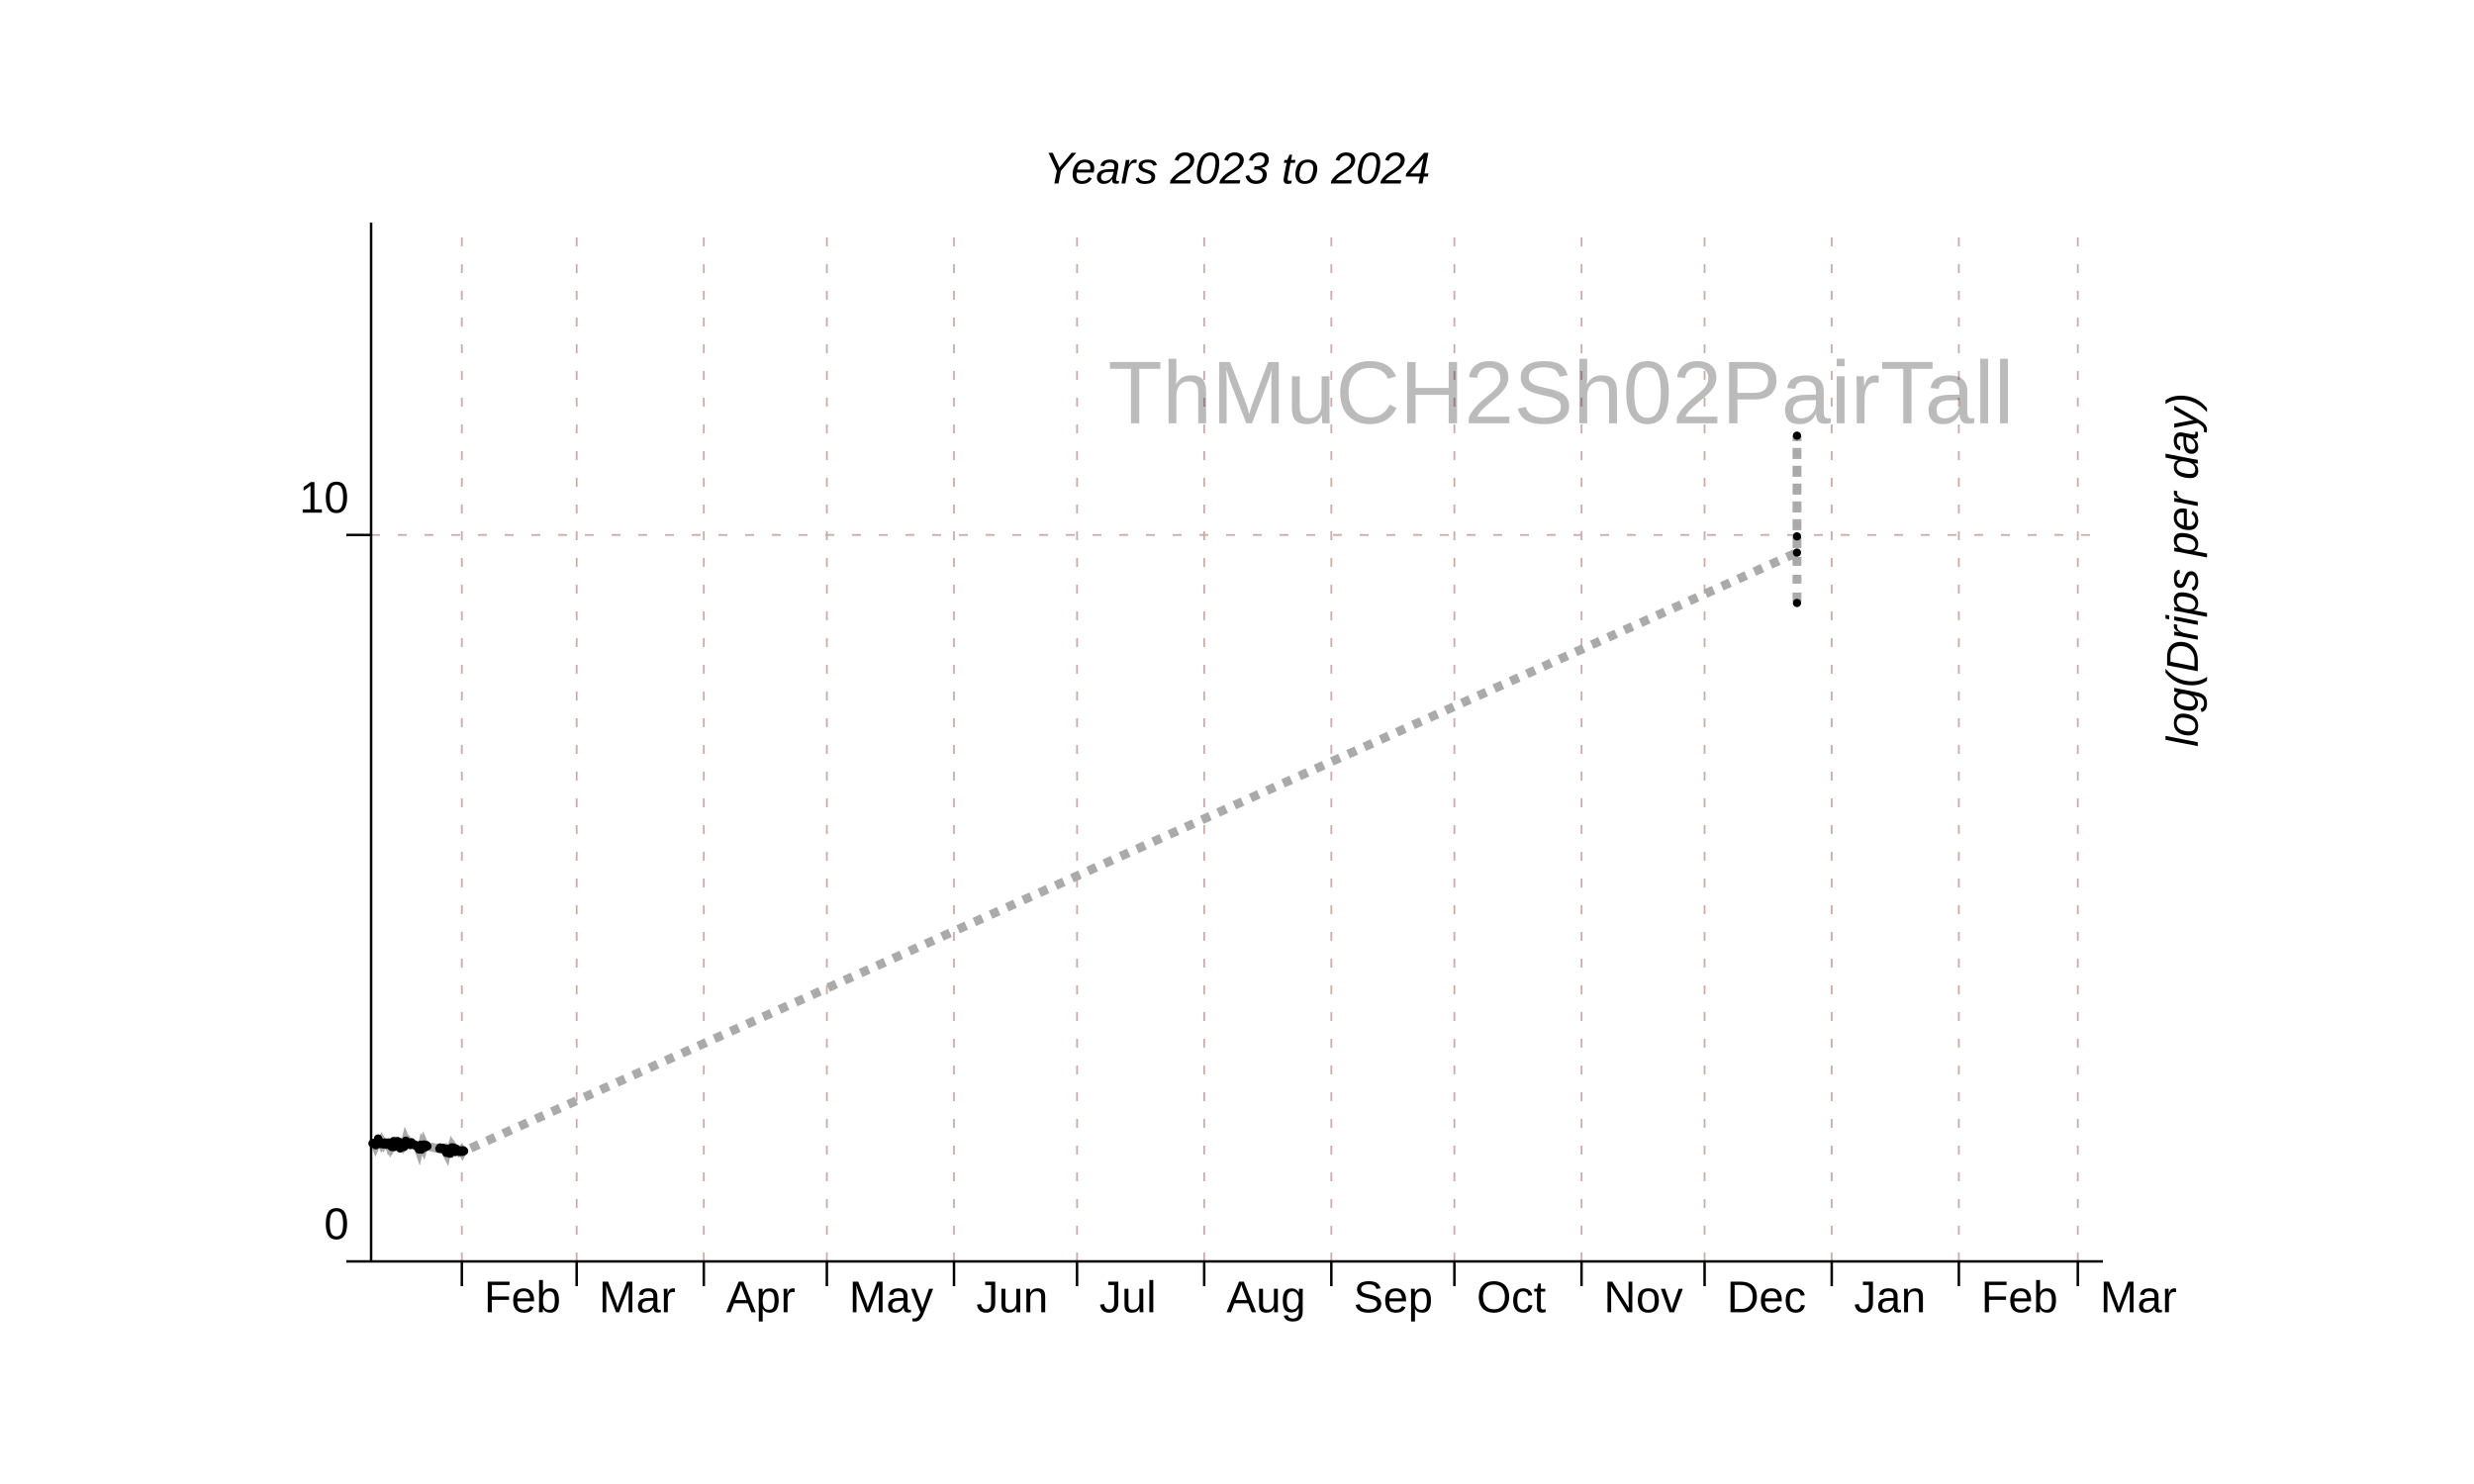
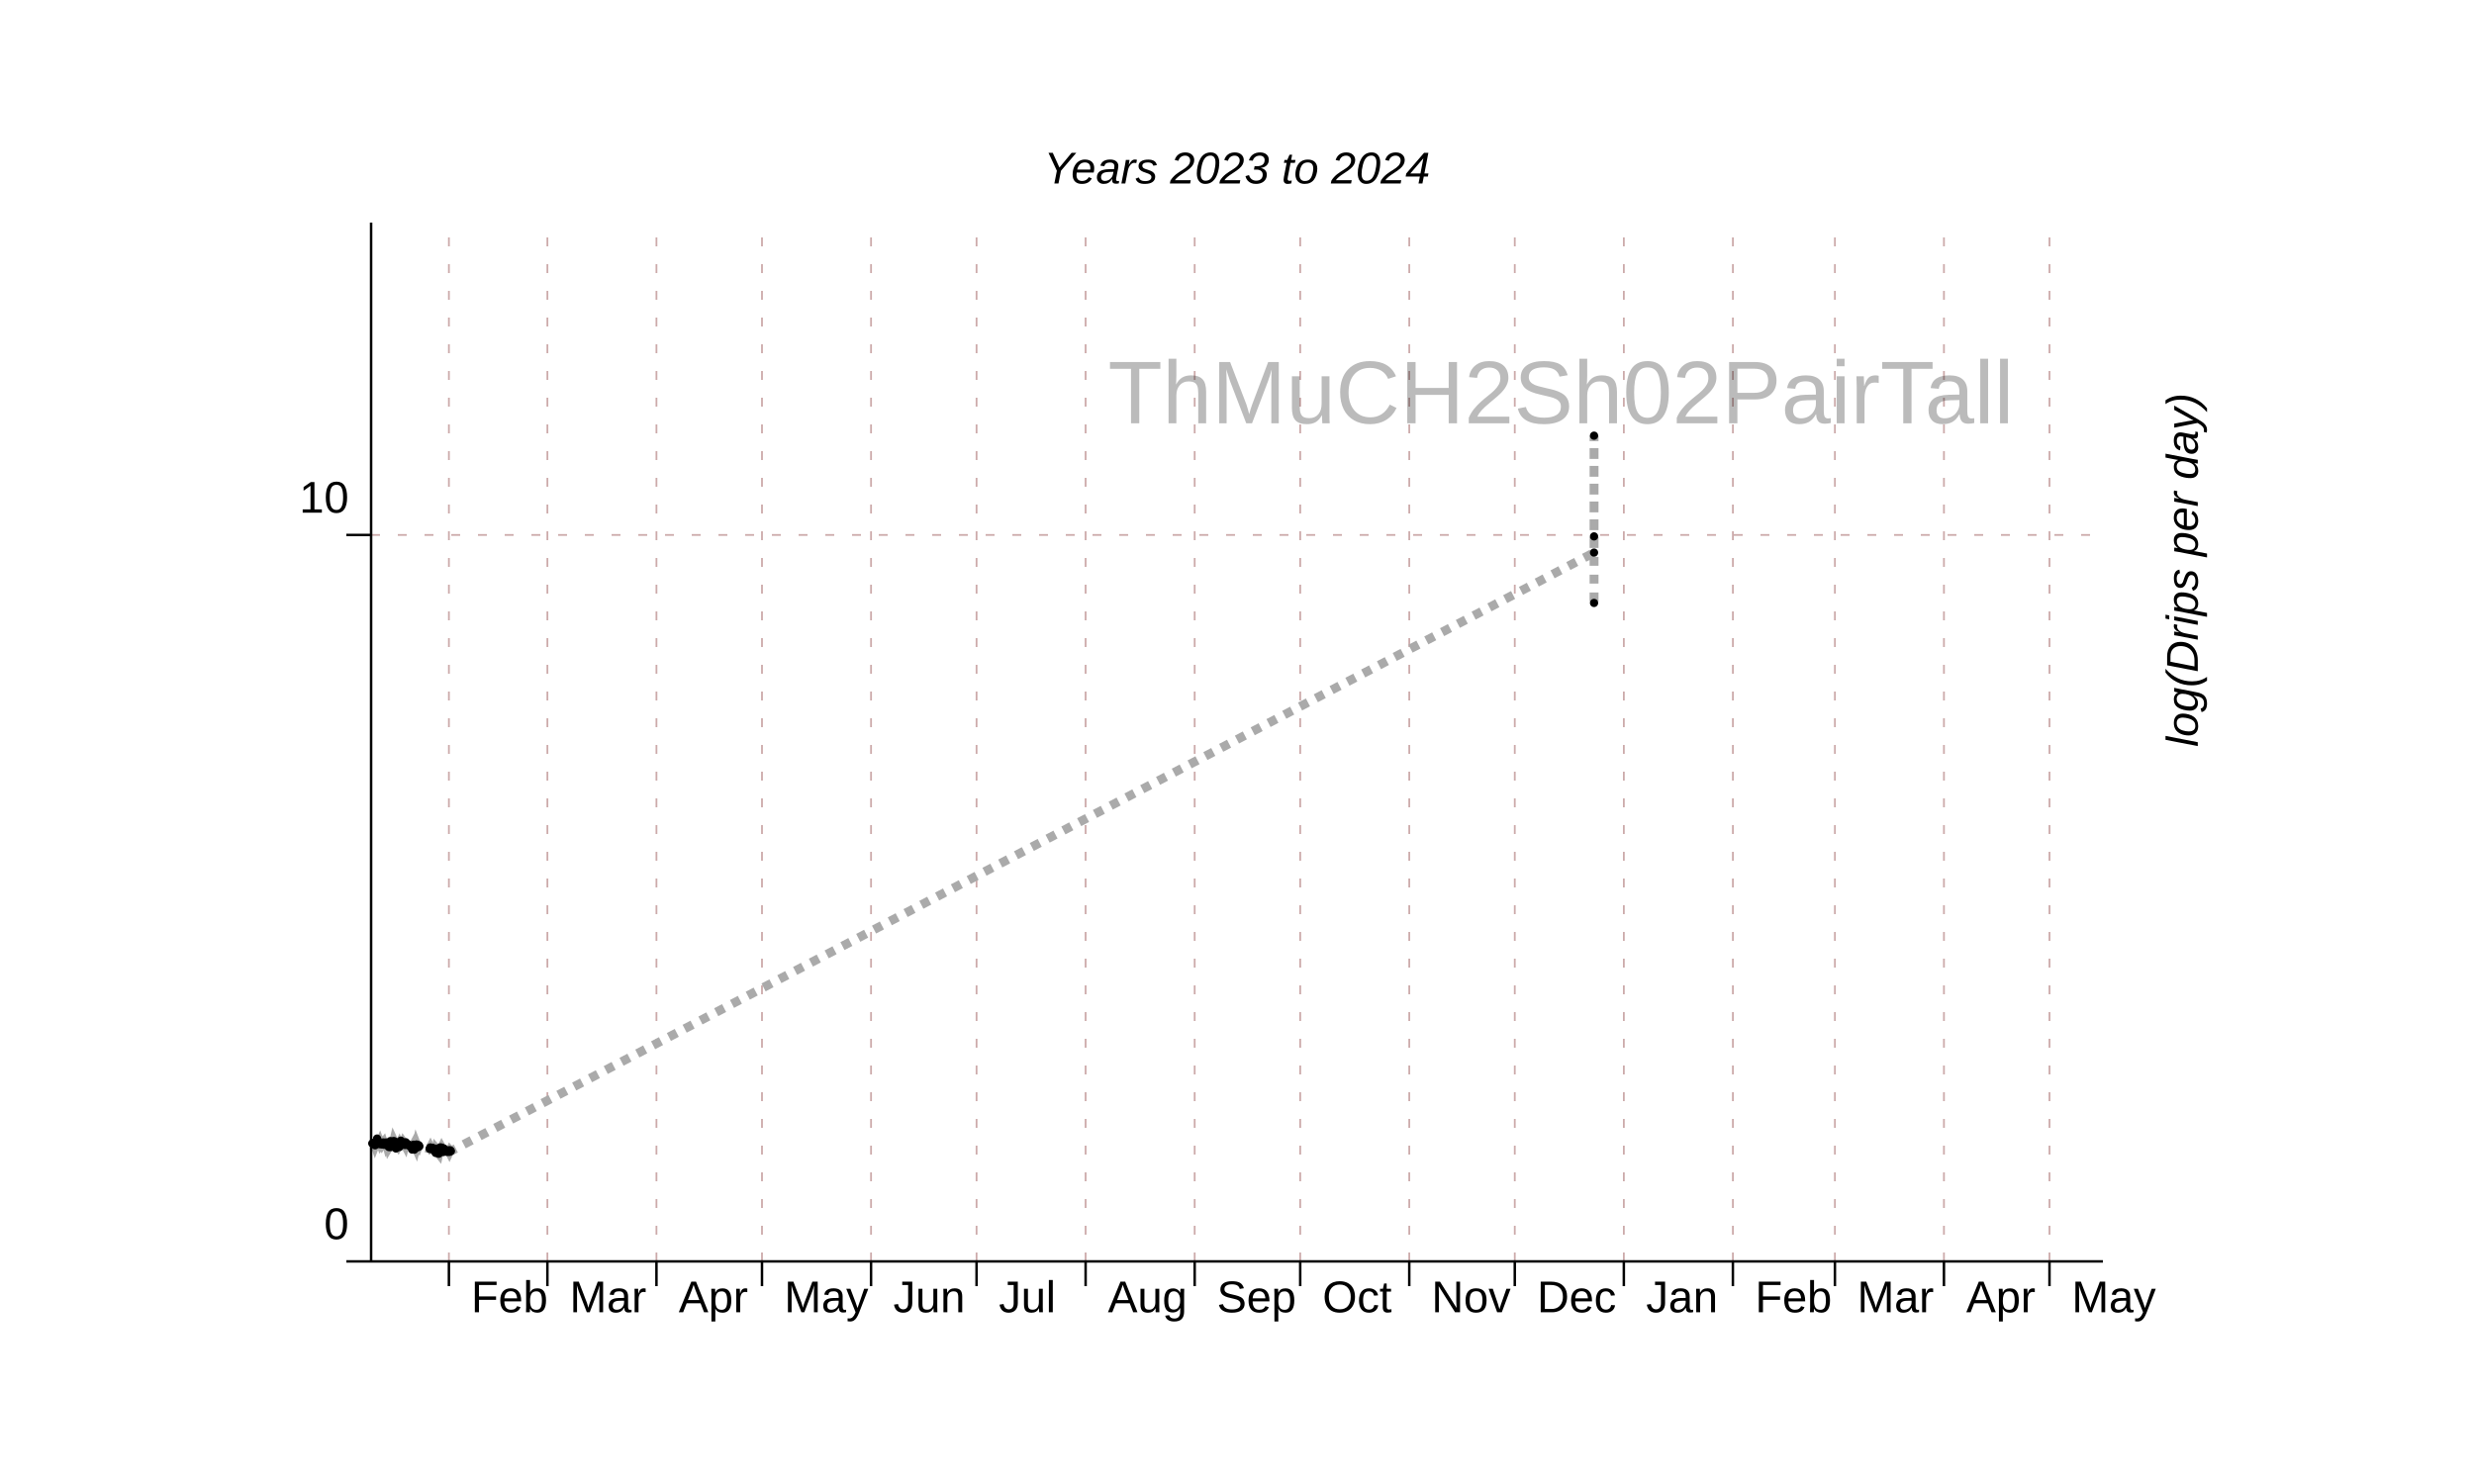
<svg xmlns="http://www.w3.org/2000/svg" version="1.1" viewBox="0 0 1000 600">
  <g>
    <g stroke-dasharray="3.6 7.2" stroke-width="0.72" stroke="#caa">
-       <line x1="839.86" x2="839.86" y1="510.00" y2="90.00" />
-       <line x1="791.78" x2="791.78" y1="510.00" y2="90.00" />
-       <line x1="740.39" x2="740.39" y1="510.00" y2="90.00" />
-       <line x1="689.00" x2="689.00" y1="510.00" y2="90.00" />
-       <line x1="639.26" x2="639.26" y1="510.00" y2="90.00" />
-       <line x1="587.87" x2="587.87" y1="510.00" y2="90.00" />
-       <line x1="538.13" x2="538.13" y1="510.00" y2="90.00" />
-       <line x1="486.74" x2="486.74" y1="510.00" y2="90.00" />
-       <line x1="435.35" x2="435.35" y1="510.00" y2="90.00" />
-       <line x1="385.61" x2="385.61" y1="510.00" y2="90.00" />
-       <line x1="334.22" x2="334.22" y1="510.00" y2="90.00" />
-       <line x1="284.48" x2="284.48" y1="510.00" y2="90.00" />
-       <line x1="233.09" x2="233.09" y1="510.00" y2="90.00" />
-       <line x1="186.67" x2="186.67" y1="510.00" y2="90.00" />
+       <line x1="828.41" x2="828.41" y1="510.00" y2="90.00" />
+       <line x1="785.75" x2="785.75" y1="510.00" y2="90.00" />
+       <line x1="741.68" x2="741.68" y1="510.00" y2="90.00" />
+       <line x1="700.44" x2="700.44" y1="510.00" y2="90.00" />
+       <line x1="656.36" x2="656.36" y1="510.00" y2="90.00" />
+       <line x1="612.28" x2="612.28" y1="510.00" y2="90.00" />
+       <line x1="569.63" x2="569.63" y1="510.00" y2="90.00" />
+       <line x1="525.55" x2="525.55" y1="510.00" y2="90.00" />
+       <line x1="482.89" x2="482.89" y1="510.00" y2="90.00" />
+       <line x1="438.81" x2="438.81" y1="510.00" y2="90.00" />
+       <line x1="394.73" x2="394.73" y1="510.00" y2="90.00" />
+       <line x1="352.08" x2="352.08" y1="510.00" y2="90.00" />
+       <line x1="308.00" x2="308.00" y1="510.00" y2="90.00" />
+       <line x1="265.34" x2="265.34" y1="510.00" y2="90.00" />
+       <line x1="221.26" x2="221.26" y1="510.00" y2="90.00" />
+       <line x1="181.45" x2="181.45" y1="510.00" y2="90.00" />
      <line x1="150.00" x2="850.00" y1="510.00" y2="510.00" />
      <line x1="150.00" x2="850.00" y1="216.29" y2="216.29" />
    </g>
    <g>
      <text dominant-baseline="hanging" dx="-36.0" dy="18.0" fill="#0004" font-family="Arial, sans-serif" font-size="36" stroke="none" text-anchor="end" x="850.00" y="128.18">ThMuCH2Sh02PairTall</text>
    </g>
    <g>
      <text dominant-baseline="text-bottom" dy="-12.0" fill="black" font-family="Arial, sans-serif" font-size="18.0" font-style="italic" stroke="none" text-anchor="middle" x="500.00" y="90.00">Years 2023 to 2024</text>
    </g>
    <g>
      <text dominant-baseline="central" dx="12.0" dy="12.0" fill="black" font-family="Arial, sans-serif" font-size="18.0" font-style="italic" stroke="none" text-anchor="middle" text-orientation="sideways" writing-mode="vertical-lr" x="850.00" y="300.00">log(Drips per day)</text>
    </g>
-     <polyline fill="none" points="150.56,462.29 150.89,462.30 151.21,462.21 151.54,462.19 151.87,463.05 152.20,462.32 152.52,461.48 152.83,460.33 153.15,462.01 153.48,462.48 153.81,462.45 154.13,461.81 154.46,462.56 154.78,462.14 155.11,462.68 155.44,462.24 155.76,461.90 156.09,462.83 156.42,462.08 156.75,462.40 157.07,461.91 157.40,462.99 157.73,462.47 158.06,462.35 158.40,463.77 158.74,463.28 159.06,461.36 159.40,463.75 159.73,462.87 160.06,462.21 160.39,462.50 160.70,461.33 161.03,461.94 161.35,461.64 161.70,464.34 162.03,463.23 162.37,463.03 162.71,463.44 163.04,462.87 163.38,463.75 163.71,462.50 164.03,461.19 164.35,461.95 164.68,462.64 165.01,462.71 165.34,461.97 165.66,462.37 166.00,462.93 166.32,461.83 166.65,462.57 166.98,462.84 167.31,462.61 167.65,462.93 167.98,462.99 168.32,463.40 168.66,463.39 169.00,463.72 169.36,464.79 169.70,463.37 170.03,462.82 170.38,464.80 170.72,463.26 171.07,463.95 171.40,462.73 171.74,463.51 172.08,463.83 172.42,462.99 172.76,463.46 177.59,464.50 177.93,463.92 178.29,464.54 178.64,464.40 178.98,464.05 179.34,464.71 179.69,464.52 180.06,465.43 180.43,466.15 180.78,464.40 181.13,464.74 181.51,466.07 181.88,466.47 182.24,465.00 182.59,463.90 182.94,464.61 183.28,463.98 183.64,464.52 184.01,465.78 184.36,464.36 184.71,465.02 185.07,465.03 185.43,465.20 185.80,465.72 186.16,465.52 186.52,465.11 186.89,465.73 187.25,465.07 187.61,465.41 726.35,223.42 726.35,216.87 726.35,176.15 726.35,243.78" stroke-dasharray="3.6 3.6" stroke-width="3.6" stroke="#aaa" />
+     <polyline fill="none" points="150.48,462.29 150.76,462.30 151.04,462.21 151.32,462.19 151.61,463.05 151.89,462.32 152.16,461.48 152.42,460.33 152.70,462.01 152.98,462.48 153.26,462.45 153.54,461.81 153.82,462.56 154.10,462.14 154.39,462.68 154.66,462.24 154.94,461.90 155.23,462.83 155.50,462.08 155.79,462.40 156.06,461.91 156.35,462.99 156.63,462.47 156.91,462.35 157.21,463.77 157.50,463.28 157.77,461.36 158.06,463.75 158.35,462.87 158.63,462.21 158.91,462.50 159.18,461.33 159.46,461.94 159.73,461.64 160.03,464.34 160.32,463.23 160.61,463.03 160.90,463.44 161.19,462.87 161.48,463.75 161.76,462.50 162.03,461.19 162.31,461.95 162.59,462.64 162.88,462.71 163.15,461.97 163.43,462.37 163.72,462.93 164.00,461.83 164.28,462.57 164.56,462.84 164.85,462.61 165.13,462.93 165.42,462.99 165.71,463.40 166.00,463.39 166.30,463.72 166.60,464.79 166.89,463.37 167.18,462.82 167.48,464.80 167.77,463.26 168.07,463.95 168.35,462.73 168.65,463.51 168.94,463.83 169.23,462.99 169.52,463.46 173.66,464.50 173.96,463.92 174.26,464.54 174.56,464.40 174.86,464.05 175.16,464.71 175.47,464.52 175.78,465.43 176.10,466.15 176.40,464.40 176.70,464.74 177.02,466.07 177.34,466.47 177.65,465.00 177.95,463.90 178.25,464.61 178.55,463.98 178.85,464.52 179.17,465.78 179.47,464.36 179.77,465.02 180.08,465.03 180.39,465.20 180.71,465.72 181.02,465.52 181.33,465.11 181.64,465.73 181.95,465.07 182.26,465.41 644.32,223.42 644.32,216.87 644.32,176.15 644.32,243.78" stroke-dasharray="3.6 3.6" stroke-width="3.6" stroke="#aaa" />
    <g>
-       <circle cx="150.56" cy="462.29" r="1.667" />
-       <circle cx="150.89" cy="462.30" r="1.667" />
-       <circle cx="151.21" cy="462.21" r="1.667" />
-       <circle cx="151.54" cy="462.19" r="1.667" />
-       <circle cx="151.87" cy="463.05" r="1.667" />
-       <circle cx="152.20" cy="462.32" r="1.667" />
-       <circle cx="152.52" cy="461.48" r="1.667" />
-       <circle cx="152.83" cy="460.33" r="1.667" />
-       <circle cx="153.15" cy="462.01" r="1.667" />
-       <circle cx="153.48" cy="462.48" r="1.667" />
-       <circle cx="153.81" cy="462.45" r="1.667" />
-       <circle cx="154.13" cy="461.81" r="1.667" />
-       <circle cx="154.46" cy="462.56" r="1.667" />
-       <circle cx="154.78" cy="462.14" r="1.667" />
-       <circle cx="155.11" cy="462.68" r="1.667" />
-       <circle cx="155.44" cy="462.24" r="1.667" />
-       <circle cx="155.76" cy="461.90" r="1.667" />
-       <circle cx="156.09" cy="462.83" r="1.667" />
-       <circle cx="156.42" cy="462.08" r="1.667" />
-       <circle cx="156.75" cy="462.40" r="1.667" />
-       <circle cx="157.07" cy="461.91" r="1.667" />
-       <circle cx="157.40" cy="462.99" r="1.667" />
-       <circle cx="157.73" cy="462.47" r="1.667" />
-       <circle cx="158.06" cy="462.35" r="1.667" />
-       <circle cx="158.40" cy="463.77" r="1.667" />
-       <circle cx="158.74" cy="463.28" r="1.667" />
-       <circle cx="159.06" cy="461.36" r="1.667" />
-       <circle cx="159.40" cy="463.75" r="1.667" />
-       <circle cx="159.73" cy="462.87" r="1.667" />
-       <circle cx="160.06" cy="462.21" r="1.667" />
-       <circle cx="160.39" cy="462.50" r="1.667" />
-       <circle cx="160.70" cy="461.33" r="1.667" />
-       <circle cx="161.03" cy="461.94" r="1.667" />
-       <circle cx="161.35" cy="461.64" r="1.667" />
-       <circle cx="161.70" cy="464.34" r="1.667" />
-       <circle cx="162.03" cy="463.23" r="1.667" />
-       <circle cx="162.37" cy="463.03" r="1.667" />
-       <circle cx="162.71" cy="463.44" r="1.667" />
-       <circle cx="163.04" cy="462.87" r="1.667" />
-       <circle cx="163.38" cy="463.75" r="1.667" />
-       <circle cx="163.71" cy="462.50" r="1.667" />
-       <circle cx="164.03" cy="461.19" r="1.667" />
-       <circle cx="164.35" cy="461.95" r="1.667" />
-       <circle cx="164.68" cy="462.64" r="1.667" />
-       <circle cx="165.01" cy="462.71" r="1.667" />
-       <circle cx="165.34" cy="461.97" r="1.667" />
-       <circle cx="165.66" cy="462.37" r="1.667" />
-       <circle cx="166.00" cy="462.93" r="1.667" />
-       <circle cx="166.32" cy="461.83" r="1.667" />
-       <circle cx="166.65" cy="462.57" r="1.667" />
-       <circle cx="166.98" cy="462.84" r="1.667" />
-       <circle cx="167.31" cy="462.61" r="1.667" />
-       <circle cx="167.65" cy="462.93" r="1.667" />
-       <circle cx="167.98" cy="462.99" r="1.667" />
-       <circle cx="168.32" cy="463.40" r="1.667" />
-       <circle cx="168.66" cy="463.39" r="1.667" />
-       <circle cx="169.00" cy="463.72" r="1.667" />
-       <circle cx="169.36" cy="464.79" r="1.667" />
-       <circle cx="169.70" cy="463.37" r="1.667" />
-       <circle cx="170.03" cy="462.82" r="1.667" />
-       <circle cx="170.38" cy="464.80" r="1.667" />
-       <circle cx="170.72" cy="463.26" r="1.667" />
-       <circle cx="171.07" cy="463.95" r="1.667" />
-       <circle cx="171.40" cy="462.73" r="1.667" />
-       <circle cx="171.74" cy="463.51" r="1.667" />
-       <circle cx="172.08" cy="463.83" r="1.667" />
-       <circle cx="172.42" cy="462.99" r="1.667" />
-       <circle cx="172.76" cy="463.46" r="1.667" />
-       <circle cx="177.59" cy="464.50" r="1.667" />
-       <circle cx="177.93" cy="463.92" r="1.667" />
-       <circle cx="178.29" cy="464.54" r="1.667" />
-       <circle cx="178.64" cy="464.40" r="1.667" />
-       <circle cx="178.98" cy="464.05" r="1.667" />
-       <circle cx="179.34" cy="464.71" r="1.667" />
-       <circle cx="179.69" cy="464.52" r="1.667" />
-       <circle cx="180.06" cy="465.43" r="1.667" />
-       <circle cx="180.43" cy="466.15" r="1.667" />
-       <circle cx="180.78" cy="464.40" r="1.667" />
-       <circle cx="181.13" cy="464.74" r="1.667" />
-       <circle cx="181.51" cy="466.07" r="1.667" />
-       <circle cx="181.88" cy="466.47" r="1.667" />
-       <circle cx="182.24" cy="465.00" r="1.667" />
-       <circle cx="182.59" cy="463.90" r="1.667" />
-       <circle cx="182.94" cy="464.61" r="1.667" />
-       <circle cx="183.28" cy="463.98" r="1.667" />
-       <circle cx="183.64" cy="464.52" r="1.667" />
-       <circle cx="184.01" cy="465.78" r="1.667" />
-       <circle cx="184.36" cy="464.36" r="1.667" />
-       <circle cx="184.71" cy="465.02" r="1.667" />
-       <circle cx="185.07" cy="465.03" r="1.667" />
-       <circle cx="185.43" cy="465.20" r="1.667" />
-       <circle cx="185.80" cy="465.72" r="1.667" />
-       <circle cx="186.16" cy="465.52" r="1.667" />
-       <circle cx="186.52" cy="465.11" r="1.667" />
-       <circle cx="186.89" cy="465.73" r="1.667" />
-       <circle cx="187.25" cy="465.07" r="1.667" />
-       <circle cx="187.61" cy="465.41" r="1.667" />
-       <circle cx="726.35" cy="223.42" r="1.667" />
-       <circle cx="726.35" cy="216.87" r="1.667" />
-       <circle cx="726.35" cy="176.15" r="1.667" />
-       <circle cx="726.35" cy="243.78" r="1.667" />
+       <circle cx="150.48" cy="462.29" r="1.667" />
+       <circle cx="150.76" cy="462.30" r="1.667" />
+       <circle cx="151.04" cy="462.21" r="1.667" />
+       <circle cx="151.32" cy="462.19" r="1.667" />
+       <circle cx="151.61" cy="463.05" r="1.667" />
+       <circle cx="151.89" cy="462.32" r="1.667" />
+       <circle cx="152.16" cy="461.48" r="1.667" />
+       <circle cx="152.42" cy="460.33" r="1.667" />
+       <circle cx="152.70" cy="462.01" r="1.667" />
+       <circle cx="152.98" cy="462.48" r="1.667" />
+       <circle cx="153.26" cy="462.45" r="1.667" />
+       <circle cx="153.54" cy="461.81" r="1.667" />
+       <circle cx="153.82" cy="462.56" r="1.667" />
+       <circle cx="154.10" cy="462.14" r="1.667" />
+       <circle cx="154.39" cy="462.68" r="1.667" />
+       <circle cx="154.66" cy="462.24" r="1.667" />
+       <circle cx="154.94" cy="461.90" r="1.667" />
+       <circle cx="155.23" cy="462.83" r="1.667" />
+       <circle cx="155.50" cy="462.08" r="1.667" />
+       <circle cx="155.79" cy="462.40" r="1.667" />
+       <circle cx="156.06" cy="461.91" r="1.667" />
+       <circle cx="156.35" cy="462.99" r="1.667" />
+       <circle cx="156.63" cy="462.47" r="1.667" />
+       <circle cx="156.91" cy="462.35" r="1.667" />
+       <circle cx="157.21" cy="463.77" r="1.667" />
+       <circle cx="157.50" cy="463.28" r="1.667" />
+       <circle cx="157.77" cy="461.36" r="1.667" />
+       <circle cx="158.06" cy="463.75" r="1.667" />
+       <circle cx="158.35" cy="462.87" r="1.667" />
+       <circle cx="158.63" cy="462.21" r="1.667" />
+       <circle cx="158.91" cy="462.50" r="1.667" />
+       <circle cx="159.18" cy="461.33" r="1.667" />
+       <circle cx="159.46" cy="461.94" r="1.667" />
+       <circle cx="159.73" cy="461.64" r="1.667" />
+       <circle cx="160.03" cy="464.34" r="1.667" />
+       <circle cx="160.32" cy="463.23" r="1.667" />
+       <circle cx="160.61" cy="463.03" r="1.667" />
+       <circle cx="160.90" cy="463.44" r="1.667" />
+       <circle cx="161.19" cy="462.87" r="1.667" />
+       <circle cx="161.48" cy="463.75" r="1.667" />
+       <circle cx="161.76" cy="462.50" r="1.667" />
+       <circle cx="162.03" cy="461.19" r="1.667" />
+       <circle cx="162.31" cy="461.95" r="1.667" />
+       <circle cx="162.59" cy="462.64" r="1.667" />
+       <circle cx="162.88" cy="462.71" r="1.667" />
+       <circle cx="163.15" cy="461.97" r="1.667" />
+       <circle cx="163.43" cy="462.37" r="1.667" />
+       <circle cx="163.72" cy="462.93" r="1.667" />
+       <circle cx="164.00" cy="461.83" r="1.667" />
+       <circle cx="164.28" cy="462.57" r="1.667" />
+       <circle cx="164.56" cy="462.84" r="1.667" />
+       <circle cx="164.85" cy="462.61" r="1.667" />
+       <circle cx="165.13" cy="462.93" r="1.667" />
+       <circle cx="165.42" cy="462.99" r="1.667" />
+       <circle cx="165.71" cy="463.40" r="1.667" />
+       <circle cx="166.00" cy="463.39" r="1.667" />
+       <circle cx="166.30" cy="463.72" r="1.667" />
+       <circle cx="166.60" cy="464.79" r="1.667" />
+       <circle cx="166.89" cy="463.37" r="1.667" />
+       <circle cx="167.18" cy="462.82" r="1.667" />
+       <circle cx="167.48" cy="464.80" r="1.667" />
+       <circle cx="167.77" cy="463.26" r="1.667" />
+       <circle cx="168.07" cy="463.95" r="1.667" />
+       <circle cx="168.35" cy="462.73" r="1.667" />
+       <circle cx="168.65" cy="463.51" r="1.667" />
+       <circle cx="168.94" cy="463.83" r="1.667" />
+       <circle cx="169.23" cy="462.99" r="1.667" />
+       <circle cx="169.52" cy="463.46" r="1.667" />
+       <circle cx="173.66" cy="464.50" r="1.667" />
+       <circle cx="173.96" cy="463.92" r="1.667" />
+       <circle cx="174.26" cy="464.54" r="1.667" />
+       <circle cx="174.56" cy="464.40" r="1.667" />
+       <circle cx="174.86" cy="464.05" r="1.667" />
+       <circle cx="175.16" cy="464.71" r="1.667" />
+       <circle cx="175.47" cy="464.52" r="1.667" />
+       <circle cx="175.78" cy="465.43" r="1.667" />
+       <circle cx="176.10" cy="466.15" r="1.667" />
+       <circle cx="176.40" cy="464.40" r="1.667" />
+       <circle cx="176.70" cy="464.74" r="1.667" />
+       <circle cx="177.02" cy="466.07" r="1.667" />
+       <circle cx="177.34" cy="466.47" r="1.667" />
+       <circle cx="177.65" cy="465.00" r="1.667" />
+       <circle cx="177.95" cy="463.90" r="1.667" />
+       <circle cx="178.25" cy="464.61" r="1.667" />
+       <circle cx="178.55" cy="463.98" r="1.667" />
+       <circle cx="178.85" cy="464.52" r="1.667" />
+       <circle cx="179.17" cy="465.78" r="1.667" />
+       <circle cx="179.47" cy="464.36" r="1.667" />
+       <circle cx="179.77" cy="465.02" r="1.667" />
+       <circle cx="180.08" cy="465.03" r="1.667" />
+       <circle cx="180.39" cy="465.20" r="1.667" />
+       <circle cx="180.71" cy="465.72" r="1.667" />
+       <circle cx="181.02" cy="465.52" r="1.667" />
+       <circle cx="181.33" cy="465.11" r="1.667" />
+       <circle cx="181.64" cy="465.73" r="1.667" />
+       <circle cx="181.95" cy="465.07" r="1.667" />
+       <circle cx="182.26" cy="465.41" r="1.667" />
+       <circle cx="644.32" cy="223.42" r="1.667" />
+       <circle cx="644.32" cy="216.87" r="1.667" />
+       <circle cx="644.32" cy="176.15" r="1.667" />
+       <circle cx="644.32" cy="243.78" r="1.667" />
    </g>
    <g stroke="black">
-       <line x1="839.86" x2="839.86" y1="510.00" y2="520.00" />
-       <line x1="791.78" x2="791.78" y1="510.00" y2="520.00" />
-       <line x1="740.39" x2="740.39" y1="510.00" y2="520.00" />
-       <line x1="689.00" x2="689.00" y1="510.00" y2="520.00" />
-       <line x1="639.26" x2="639.26" y1="510.00" y2="520.00" />
-       <line x1="587.87" x2="587.87" y1="510.00" y2="520.00" />
-       <line x1="538.13" x2="538.13" y1="510.00" y2="520.00" />
-       <line x1="486.74" x2="486.74" y1="510.00" y2="520.00" />
-       <line x1="435.35" x2="435.35" y1="510.00" y2="520.00" />
-       <line x1="385.61" x2="385.61" y1="510.00" y2="520.00" />
-       <line x1="334.22" x2="334.22" y1="510.00" y2="520.00" />
-       <line x1="284.48" x2="284.48" y1="510.00" y2="520.00" />
-       <line x1="233.09" x2="233.09" y1="510.00" y2="520.00" />
-       <line x1="186.67" x2="186.67" y1="510.00" y2="520.00" />
+       <line x1="828.41" x2="828.41" y1="510.00" y2="520.00" />
+       <line x1="785.75" x2="785.75" y1="510.00" y2="520.00" />
+       <line x1="741.68" x2="741.68" y1="510.00" y2="520.00" />
+       <line x1="700.44" x2="700.44" y1="510.00" y2="520.00" />
+       <line x1="656.36" x2="656.36" y1="510.00" y2="520.00" />
+       <line x1="612.28" x2="612.28" y1="510.00" y2="520.00" />
+       <line x1="569.63" x2="569.63" y1="510.00" y2="520.00" />
+       <line x1="525.55" x2="525.55" y1="510.00" y2="520.00" />
+       <line x1="482.89" x2="482.89" y1="510.00" y2="520.00" />
+       <line x1="438.81" x2="438.81" y1="510.00" y2="520.00" />
+       <line x1="394.73" x2="394.73" y1="510.00" y2="520.00" />
+       <line x1="352.08" x2="352.08" y1="510.00" y2="520.00" />
+       <line x1="308.00" x2="308.00" y1="510.00" y2="520.00" />
+       <line x1="265.34" x2="265.34" y1="510.00" y2="520.00" />
+       <line x1="221.26" x2="221.26" y1="510.00" y2="520.00" />
+       <line x1="181.45" x2="181.45" y1="510.00" y2="520.00" />
      <g fill="black" font-family="Arial, sans-serif" font-size="18.0" stroke="none" text-anchor="start" transform="translate(9.0 0.0)">
-         <text x="839.86" y="530.57">Mar</text>
-         <text x="791.78" y="530.57">Feb</text>
-         <text x="740.39" y="530.57">Jan</text>
-         <text x="689.00" y="530.57">Dec</text>
-         <text x="639.26" y="530.57">Nov</text>
-         <text x="587.87" y="530.57">Oct</text>
-         <text x="538.13" y="530.57">Sep</text>
-         <text x="486.74" y="530.57">Aug</text>
-         <text x="435.35" y="530.57">Jul</text>
-         <text x="385.61" y="530.57">Jun</text>
-         <text x="334.22" y="530.57">May</text>
-         <text x="284.48" y="530.57">Apr</text>
-         <text x="233.09" y="530.57">Mar</text>
-         <text x="186.67" y="530.57">Feb</text>
+         <text x="828.41" y="530.57">May</text>
+         <text x="785.75" y="530.57">Apr</text>
+         <text x="741.68" y="530.57">Mar</text>
+         <text x="700.44" y="530.57">Feb</text>
+         <text x="656.36" y="530.57">Jan</text>
+         <text x="612.28" y="530.57">Dec</text>
+         <text x="569.63" y="530.57">Nov</text>
+         <text x="525.55" y="530.57">Oct</text>
+         <text x="482.89" y="530.57">Sep</text>
+         <text x="438.81" y="530.57">Aug</text>
+         <text x="394.73" y="530.57">Jul</text>
+         <text x="352.08" y="530.57">Jun</text>
+         <text x="308.00" y="530.57">May</text>
+         <text x="265.34" y="530.57">Apr</text>
+         <text x="221.26" y="530.57">Mar</text>
+         <text x="181.45" y="530.57">Feb</text>
      </g>
      <line x1="150.00" x2="850.00" y1="510.00" y2="510.00" />
    </g>
    <g stroke="black">
      <line x1="150.00" x2="140.00" y1="510.00" y2="510.00" />
      <line x1="150.00" x2="140.00" y1="216.29" y2="216.29" />
      <g fill="black" font-family="Arial, sans-serif" font-size="18.0" stroke="none" text-anchor="end">
        <text x="141.00" y="501.00">0</text>
        <text x="141.00" y="207.29">10</text>
      </g>
      <line x1="150.00" x2="150.00" y1="510.00" y2="90.00" />
    </g>
  </g>
</svg>
